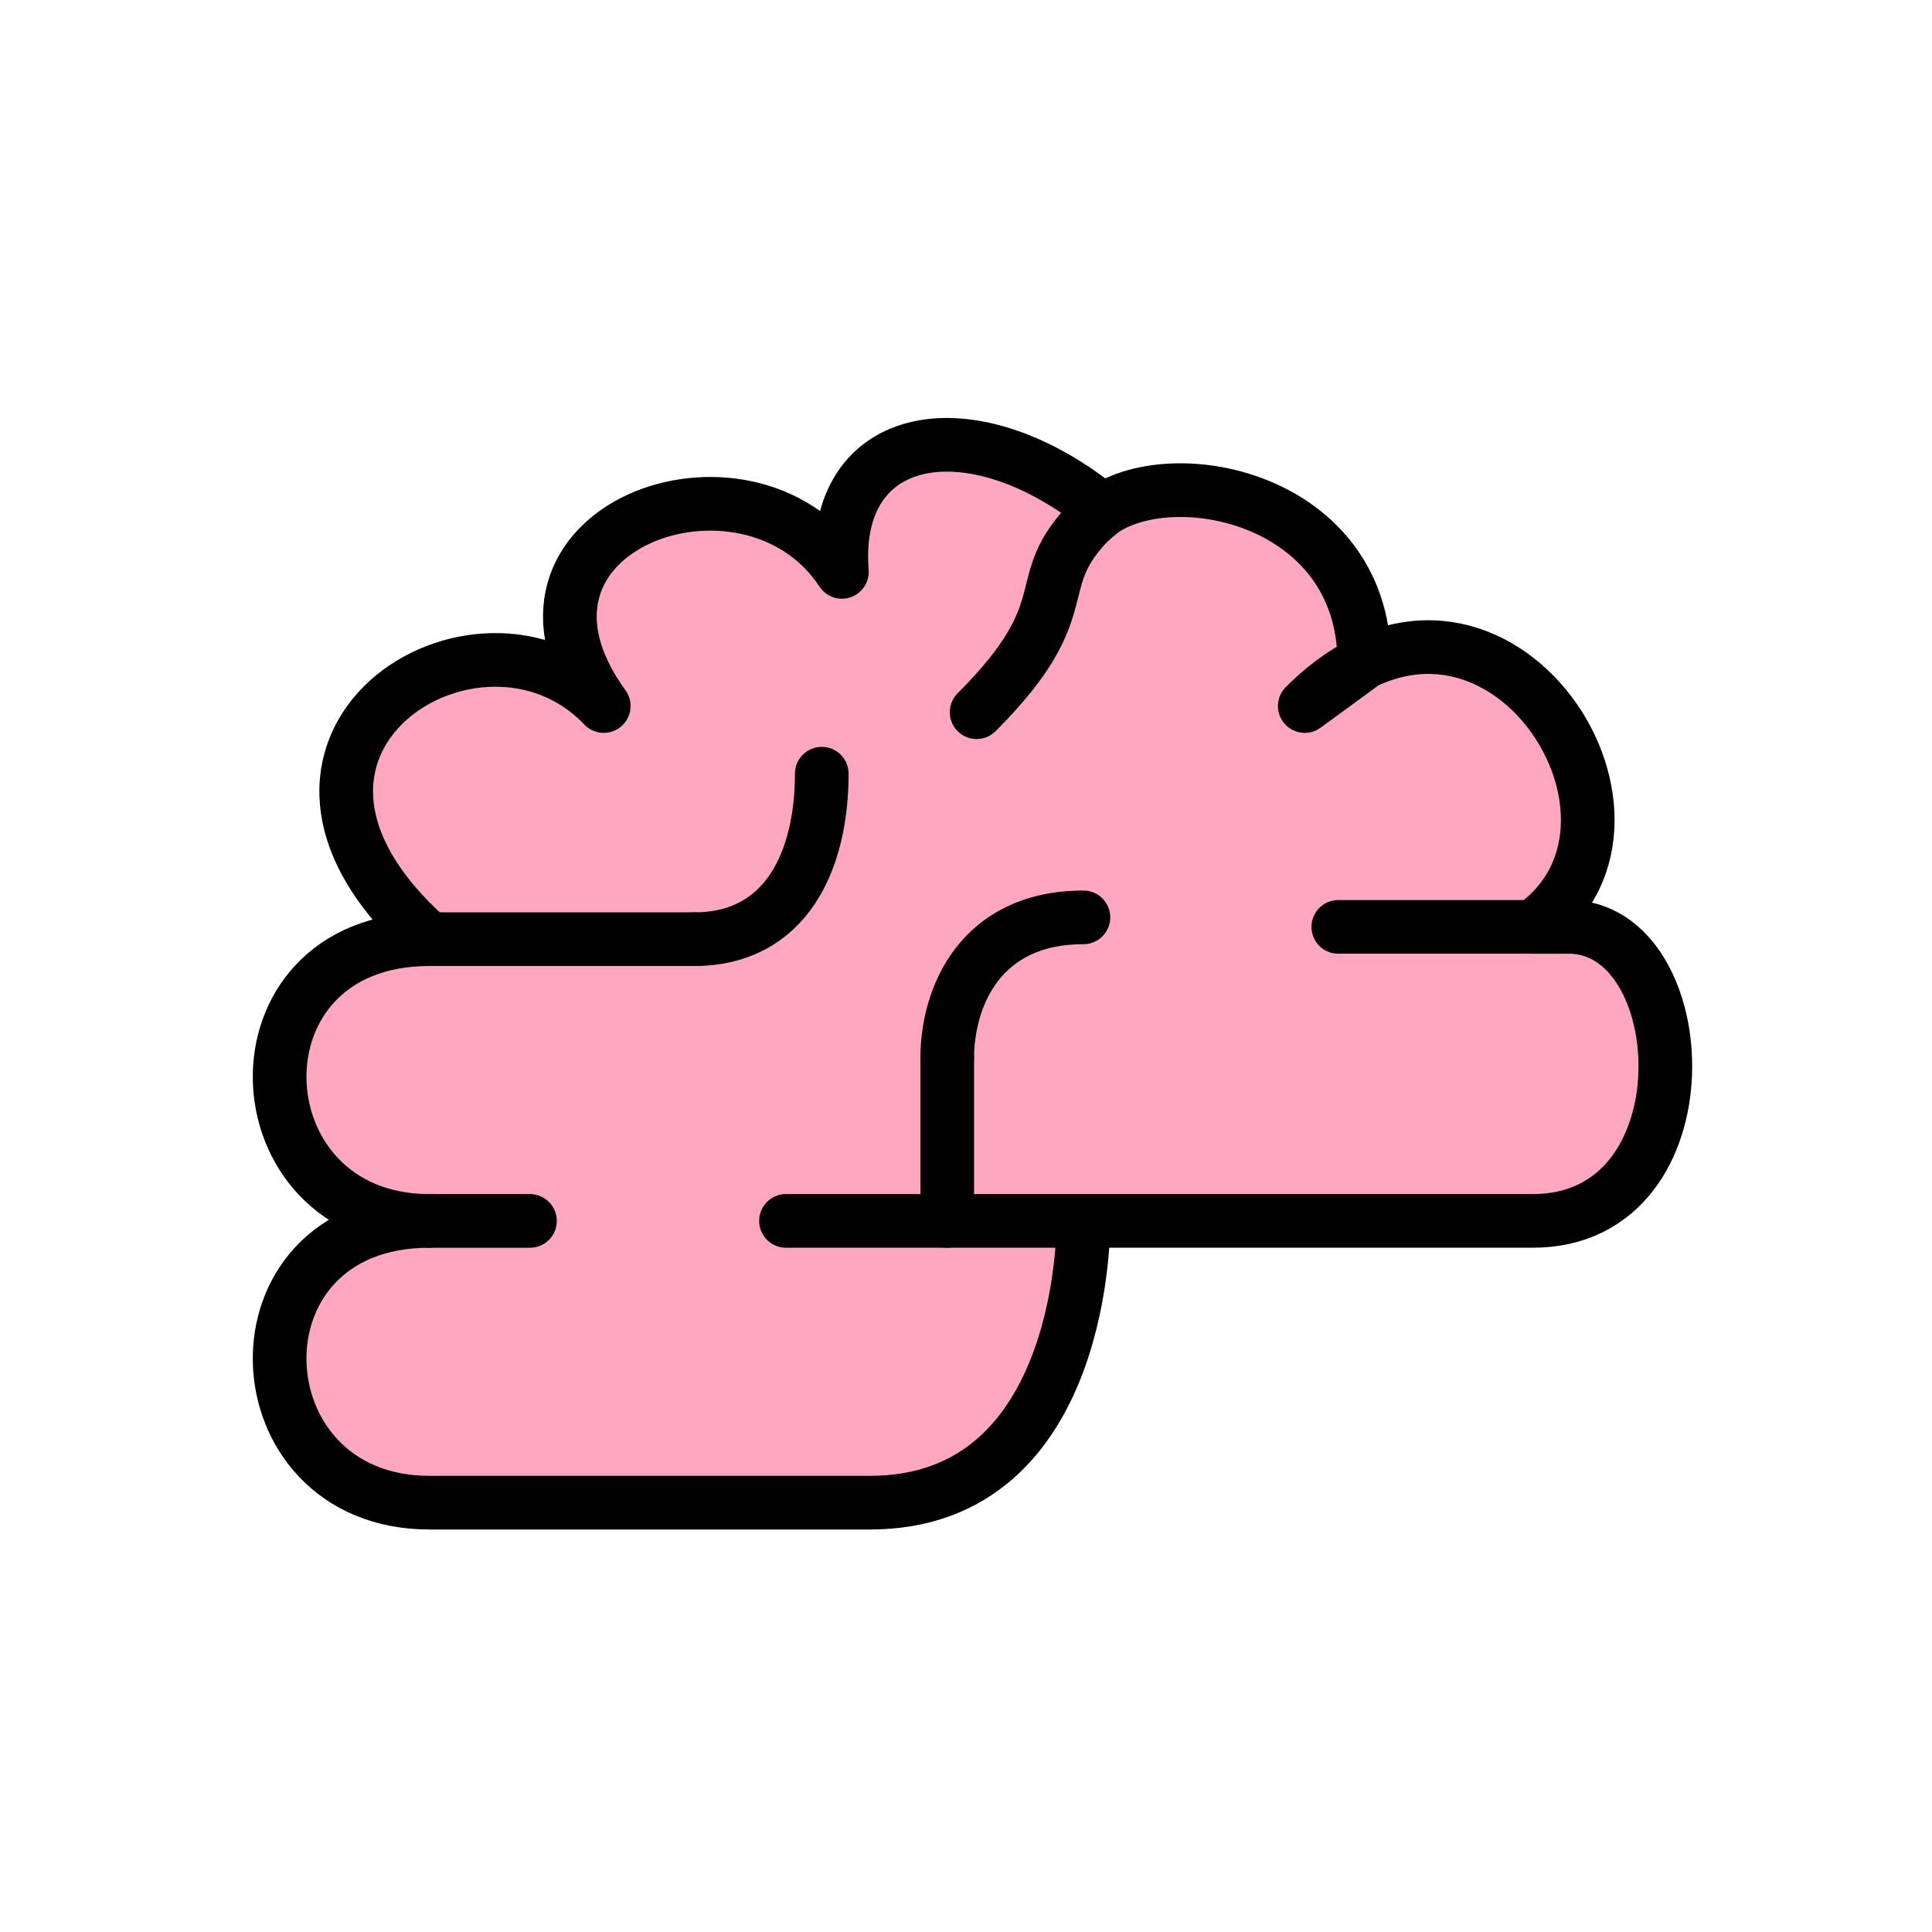
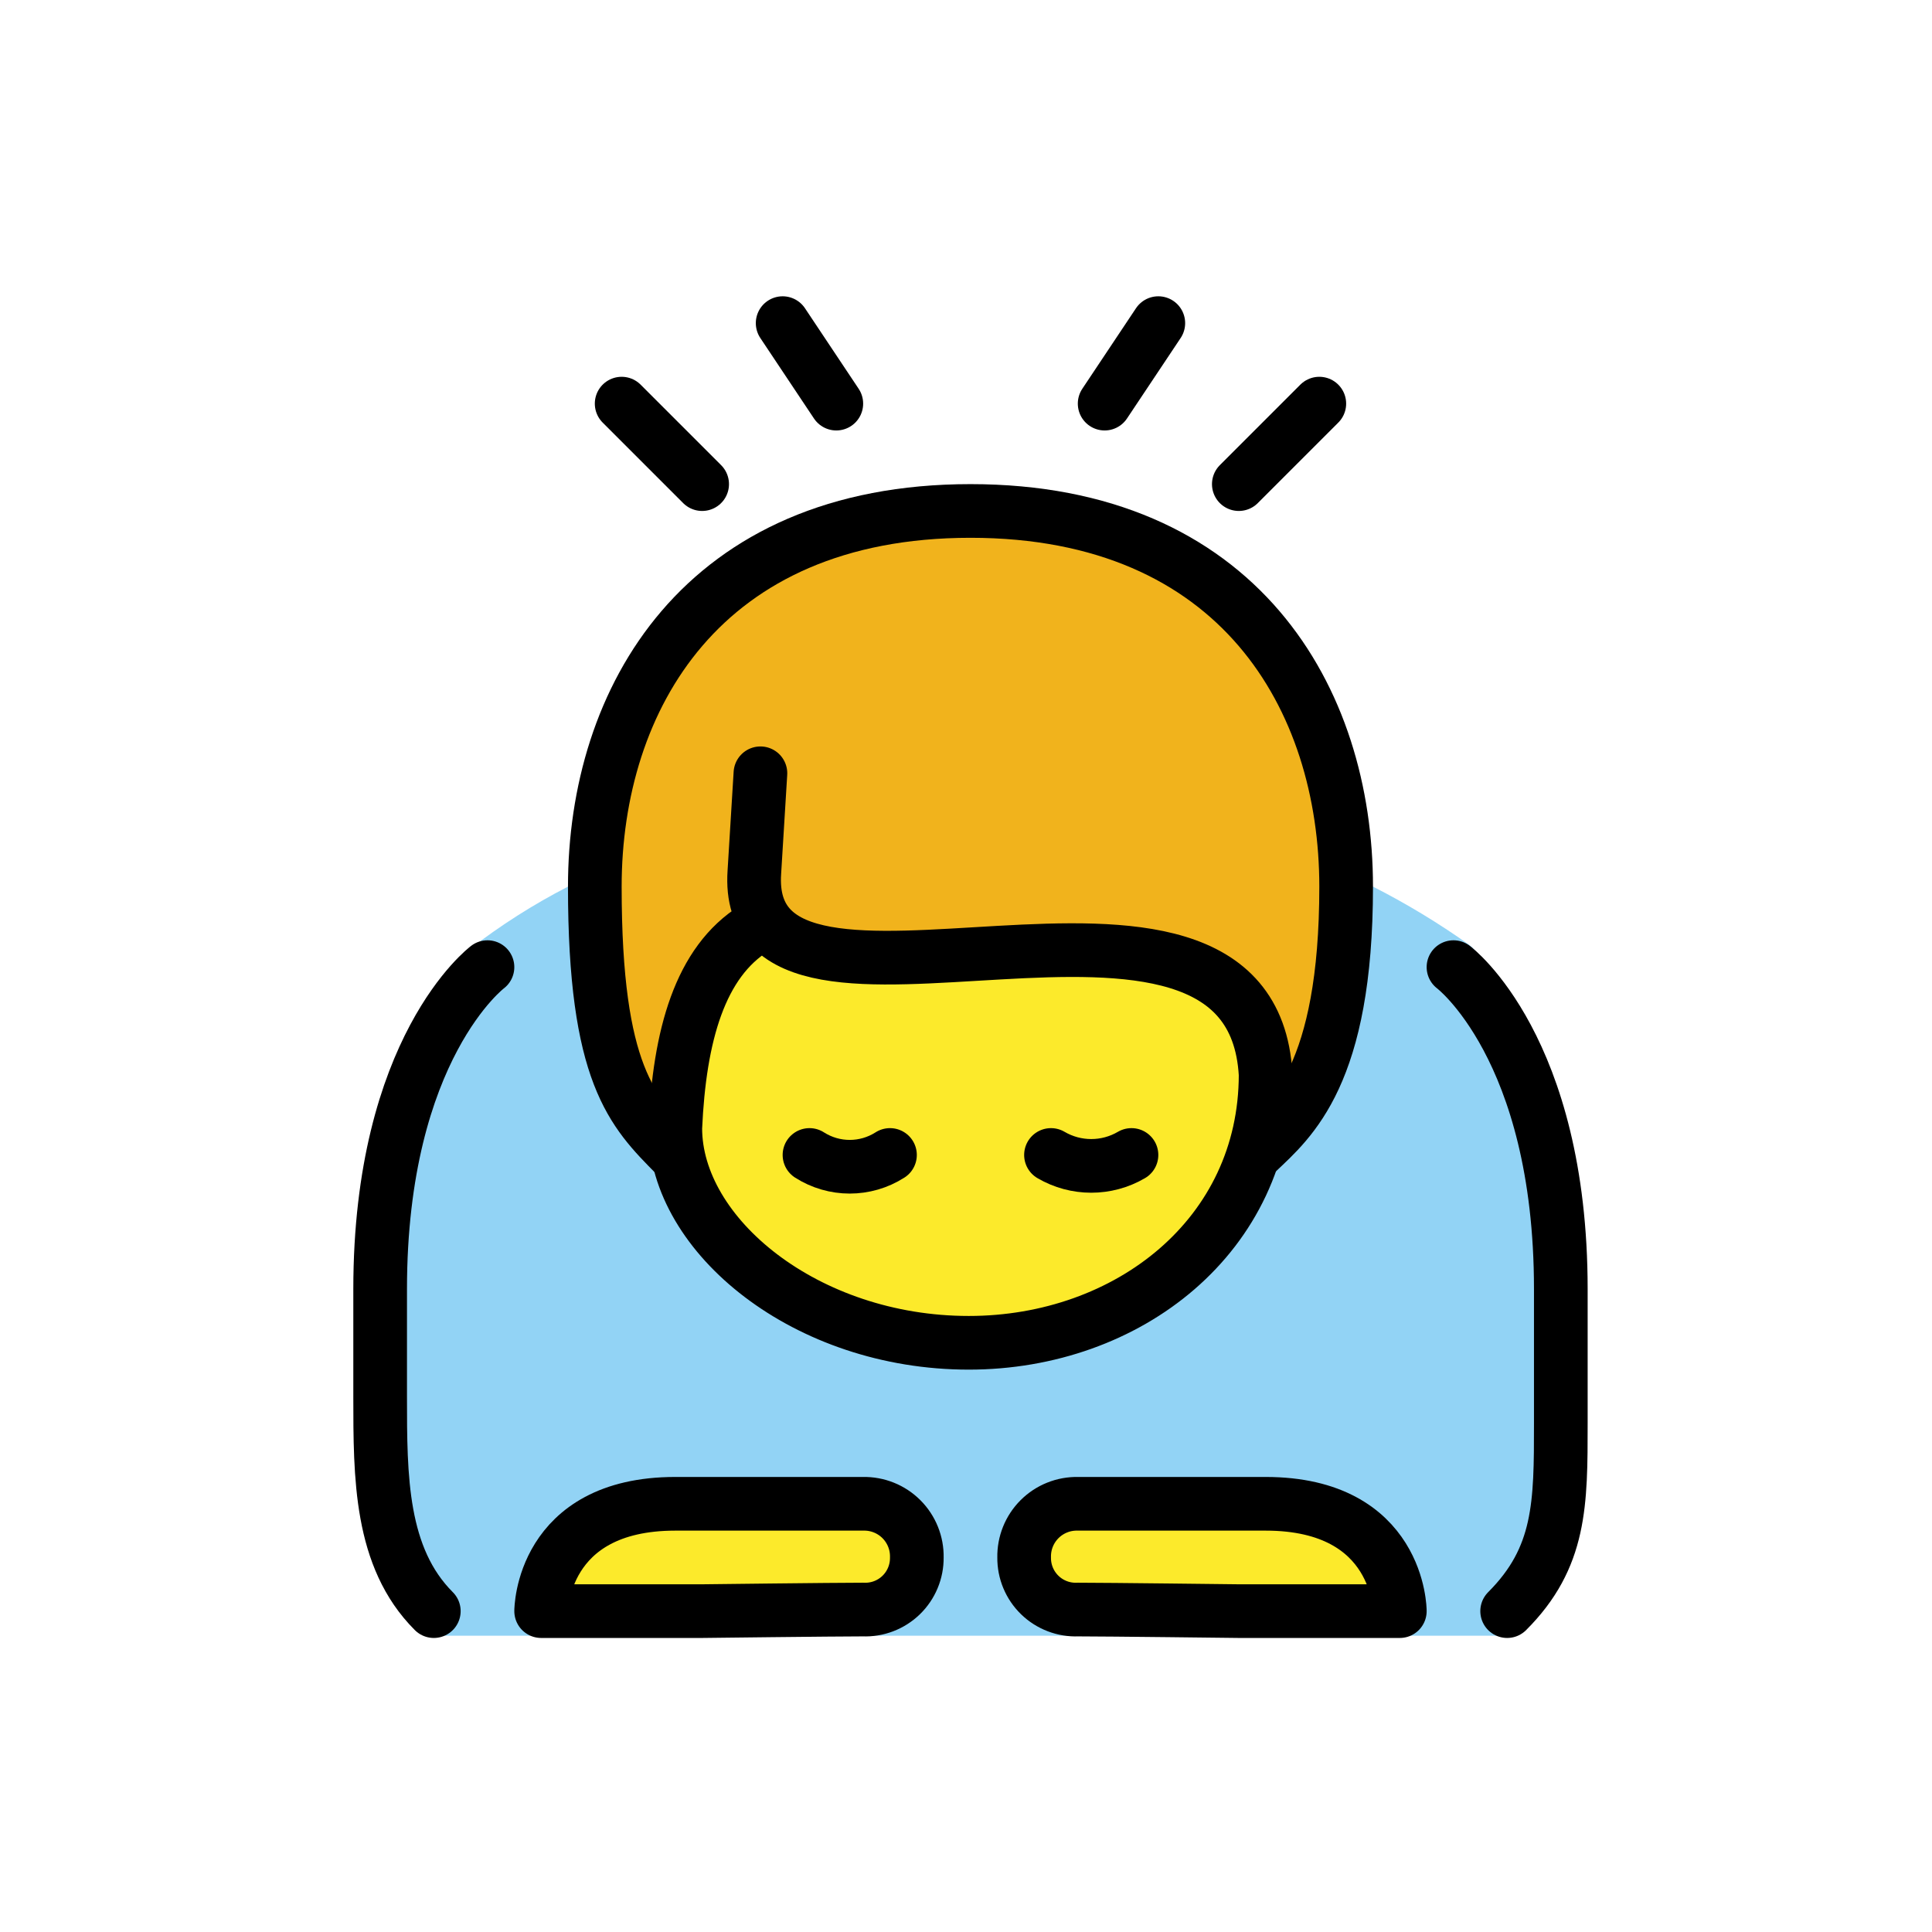
<svg xmlns="http://www.w3.org/2000/svg" id="emoji" viewBox="0 0 72 72">
  <g id="color">
-     <line x1="16" x2="25.875" y1="35" y2="35" fill="#ea5a47" stroke="none" />
-     <path fill="#ea5a47" stroke="none" d="M25.875,35c3.417,0,4.75-2.917,4.75-6.167" />
-     <line x1="16" x2="19.75" y1="45.5" y2="45.5" fill="#ea5a47" stroke="none" />
-     <line x1="35.3" x2="35.3" y1="45.5" y2="39.438" fill="#ea5a47" stroke="none" />
-     <path fill="#ea5a47" stroke="none" d="M35.3,39.438c0-2.245,1.2-5.25,5.076-5.25" />
-     <line x1="58.458" x2="49.875" y1="34.542" y2="34.542" fill="#ea5a47" stroke="none" />
-     <path fill="#FFA7C0" stroke="none" d="M40.375,45.5c0,0,0.164,10.5-7.958,10.5H16c-7.208,0-7.667-10.5,0-10.5C8.792,45.5,8.333,35,16,35 c-8.167-7.25,1.875-13.562,6.5-8.688c-4.799-6.625,5.375-10.312,8.875-5C30.963,16,36.222,15.042,41.1,19.024 l-0.434,0.351c2.375-2.375,10.178-1.083,10.178,5.314l-2.219,1.623c6.865-6.865,14.208,4.188,8.5,8.229h1.333 c4.75,0,5.292,10.958-1.333,10.958H29.292" />
-     <path fill="#ea5a47" stroke="none" d="M40.667,19.375c-2.417,2.417-0.282,3.178-4.271,7.167" />
+     <path fill="#92d3f5" d="M21.167,33.042a23.705,23.705,0,0,0-3.665,2.333c-2.216,1.773-3.918,16.334-3.834,17.667s1.583,7.916,2.25,7.916H56.25s2.166-3.333,2.083-4.333.25-14.749-1.166-16.583-1.546-4.189-2.418-4.833a28.567,28.567,0,0,0-3.582-2.167" />
  </g>
-   <g id="hair" />
-   <g id="skin" />
-   <g id="skin-shadow" />
+   <g id="skin">
+     <path fill="#fcea2b" d="M28.027,32.806c0,4-3.302,4.908-2.861,9.236h0c0,4,4.873,8,10.937,8,5.936,0,11.063-4,11.063-10h0c-1.891-9.067-18.041-1.612-19.002-6.961" />
+     <path fill="#fcea2b" d="M34.167,58.042a1.92,1.92,0,0,1-2,1.941c-1.103,0-6,.059-6,.059h-6s0-4,5-4h7A1.959,1.959,0,0,1,34.167,58.042Z" />
+     <path fill="#fcea2b" d="M38.167,58.042a1.92,1.92,0,0,0,2,1.941c1.103,0,6,.059,6,.059h6s0-4-5-4h-7A1.959,1.959,0,0,0,38.167,58.042Z" />
+   </g>
+   <g id="hair">
+     <path fill="#f1b31c" d="M27.981,32.485c-.256,1.227-4.04,9.992-2.815,10.557-2,0-3-3-3-10s4-14,14-14,14,7,14,14-1,10-3,10c0,0,2.28-9.869-13.59-6.75C28.892,37.213,27.981,32.485,27.981,32.485Z" />
+   </g>
  <g id="line">
-     <line x1="16" x2="25.875" y1="35" y2="35" fill="none" stroke="#000000" stroke-linecap="round" stroke-linejoin="round" stroke-miterlimit="10" stroke-width="2" />
-     <path fill="none" stroke="#000000" stroke-linecap="round" stroke-linejoin="round" stroke-miterlimit="10" stroke-width="2" d="M25.875,35c3.417,0,4.75-2.917,4.75-6.167" />
-     <line x1="16" x2="19.75" y1="45.5" y2="45.5" fill="none" stroke="#000000" stroke-linecap="round" stroke-linejoin="round" stroke-miterlimit="10" stroke-width="2" />
-     <line x1="35.3" x2="35.3" y1="45.5" y2="39.438" fill="none" stroke="#000000" stroke-linecap="round" stroke-linejoin="round" stroke-miterlimit="10" stroke-width="2" />
-     <path fill="none" stroke="#000000" stroke-linecap="round" stroke-linejoin="round" stroke-miterlimit="10" stroke-width="2" d="M35.3,39.438c0-2.245,1.2-5.25,5.076-5.25" />
-     <line x1="58.458" x2="49.875" y1="34.542" y2="34.542" fill="none" stroke="#000000" stroke-linecap="round" stroke-linejoin="round" stroke-miterlimit="10" stroke-width="2" />
-     <path fill="none" stroke="#000000" stroke-linecap="round" stroke-linejoin="round" stroke-miterlimit="10" stroke-width="2" d="M40.375,45.5c0,0,0.164,10.5-7.958,10.5H16c-7.208,0-7.667-10.5,0-10.5C8.792,45.5,8.333,35,16,35 c-8.167-7.25,1.875-13.562,6.5-8.688c-4.799-6.625,5.375-10.312,8.875-5C30.963,16,36.222,15.042,41.1,19.024 l-0.434,0.351c2.375-2.375,10.178-1.083,10.178,5.314l-2.219,1.623c6.865-6.865,14.208,4.188,8.5,8.229h1.333 c4.75,0,5.292,10.958-1.333,10.958H29.292" />
-     <path fill="none" stroke="#000000" stroke-linecap="round" stroke-linejoin="round" stroke-miterlimit="10" stroke-width="2" d="M40.667,19.375c-2.417,2.417-0.282,3.178-4.271,7.167" />
+     <path fill="none" stroke="#000" stroke-linecap="round" stroke-linejoin="round" stroke-width="2" d="M25.167,43.042c-1.602-1.618-3-3-3-10s4-14,14-14,14,7,14,14-2.051,8.695-3.308,9.888" />
+     <path fill="none" stroke="#000" stroke-linecap="round" stroke-linejoin="round" stroke-width="2" d="M28.126,34.586c-2.043,1.265-2.805,4.001-2.96,7.456h0c0,4,4.873,8,10.937,8,5.936,0,11.063-4,11.063-10h0c-.554-9.64-19.567.048-19.053-7.543l.226-3.681" />
+     <path fill="none" stroke="#000" stroke-linecap="round" stroke-linejoin="round" stroke-width="2" d="M34.167,58.042a1.92,1.92,0,0,1-2,1.941c-1.103,0-6,.059-6,.059h-6s0-4,5-4h7A1.959,1.959,0,0,1,34.167,58.042Z" />
+     <path fill="none" stroke="#000" stroke-linecap="round" stroke-linejoin="round" stroke-width="2" d="M38.167,58.042a1.92,1.92,0,0,0,2,1.941c1.103,0,6,.059,6,.059h6s0-4-5-4h-7A1.959,1.959,0,0,0,38.167,58.042Z" />
+     <path fill="none" stroke="#000" stroke-linecap="round" stroke-linejoin="round" stroke-width="2" d="M18.167,36.042s-4,3-4,12v4c0,3,0,6,2,8" />
+     <path fill="none" stroke="#000" stroke-linecap="round" stroke-linejoin="round" stroke-width="2" d="M54.167,36.042s4,3,4,12v5c0,3,0,5-2,7" />
+     <line x1="23.167" x2="26.167" y1="15.042" y2="18.042" fill="none" stroke="#000" stroke-linecap="round" stroke-linejoin="round" stroke-width="2" />
+     <line x1="31.167" x2="29.167" y1="15.042" y2="12.042" fill="none" stroke="#000" stroke-linecap="round" stroke-linejoin="round" stroke-width="2" />
+     <line x1="49.167" x2="46.167" y1="15.042" y2="18.042" fill="none" stroke="#000" stroke-linecap="round" stroke-linejoin="round" stroke-width="2" />
+     <line x1="41.167" x2="43.167" y1="15.042" y2="12.042" fill="none" stroke="#000" stroke-linecap="round" stroke-linejoin="round" stroke-width="2" />
+     <path fill="none" stroke="#000" stroke-linecap="round" stroke-miterlimit="10" stroke-width="2" d="M33.167,43.042a2.782,2.782,0,0,1-3,0" />
+     <path fill="none" stroke="#000" stroke-linecap="round" stroke-miterlimit="10" stroke-width="2" d="M39.167,43.042a2.966,2.966,0,0,0,3,0" />
  </g>
</svg>
